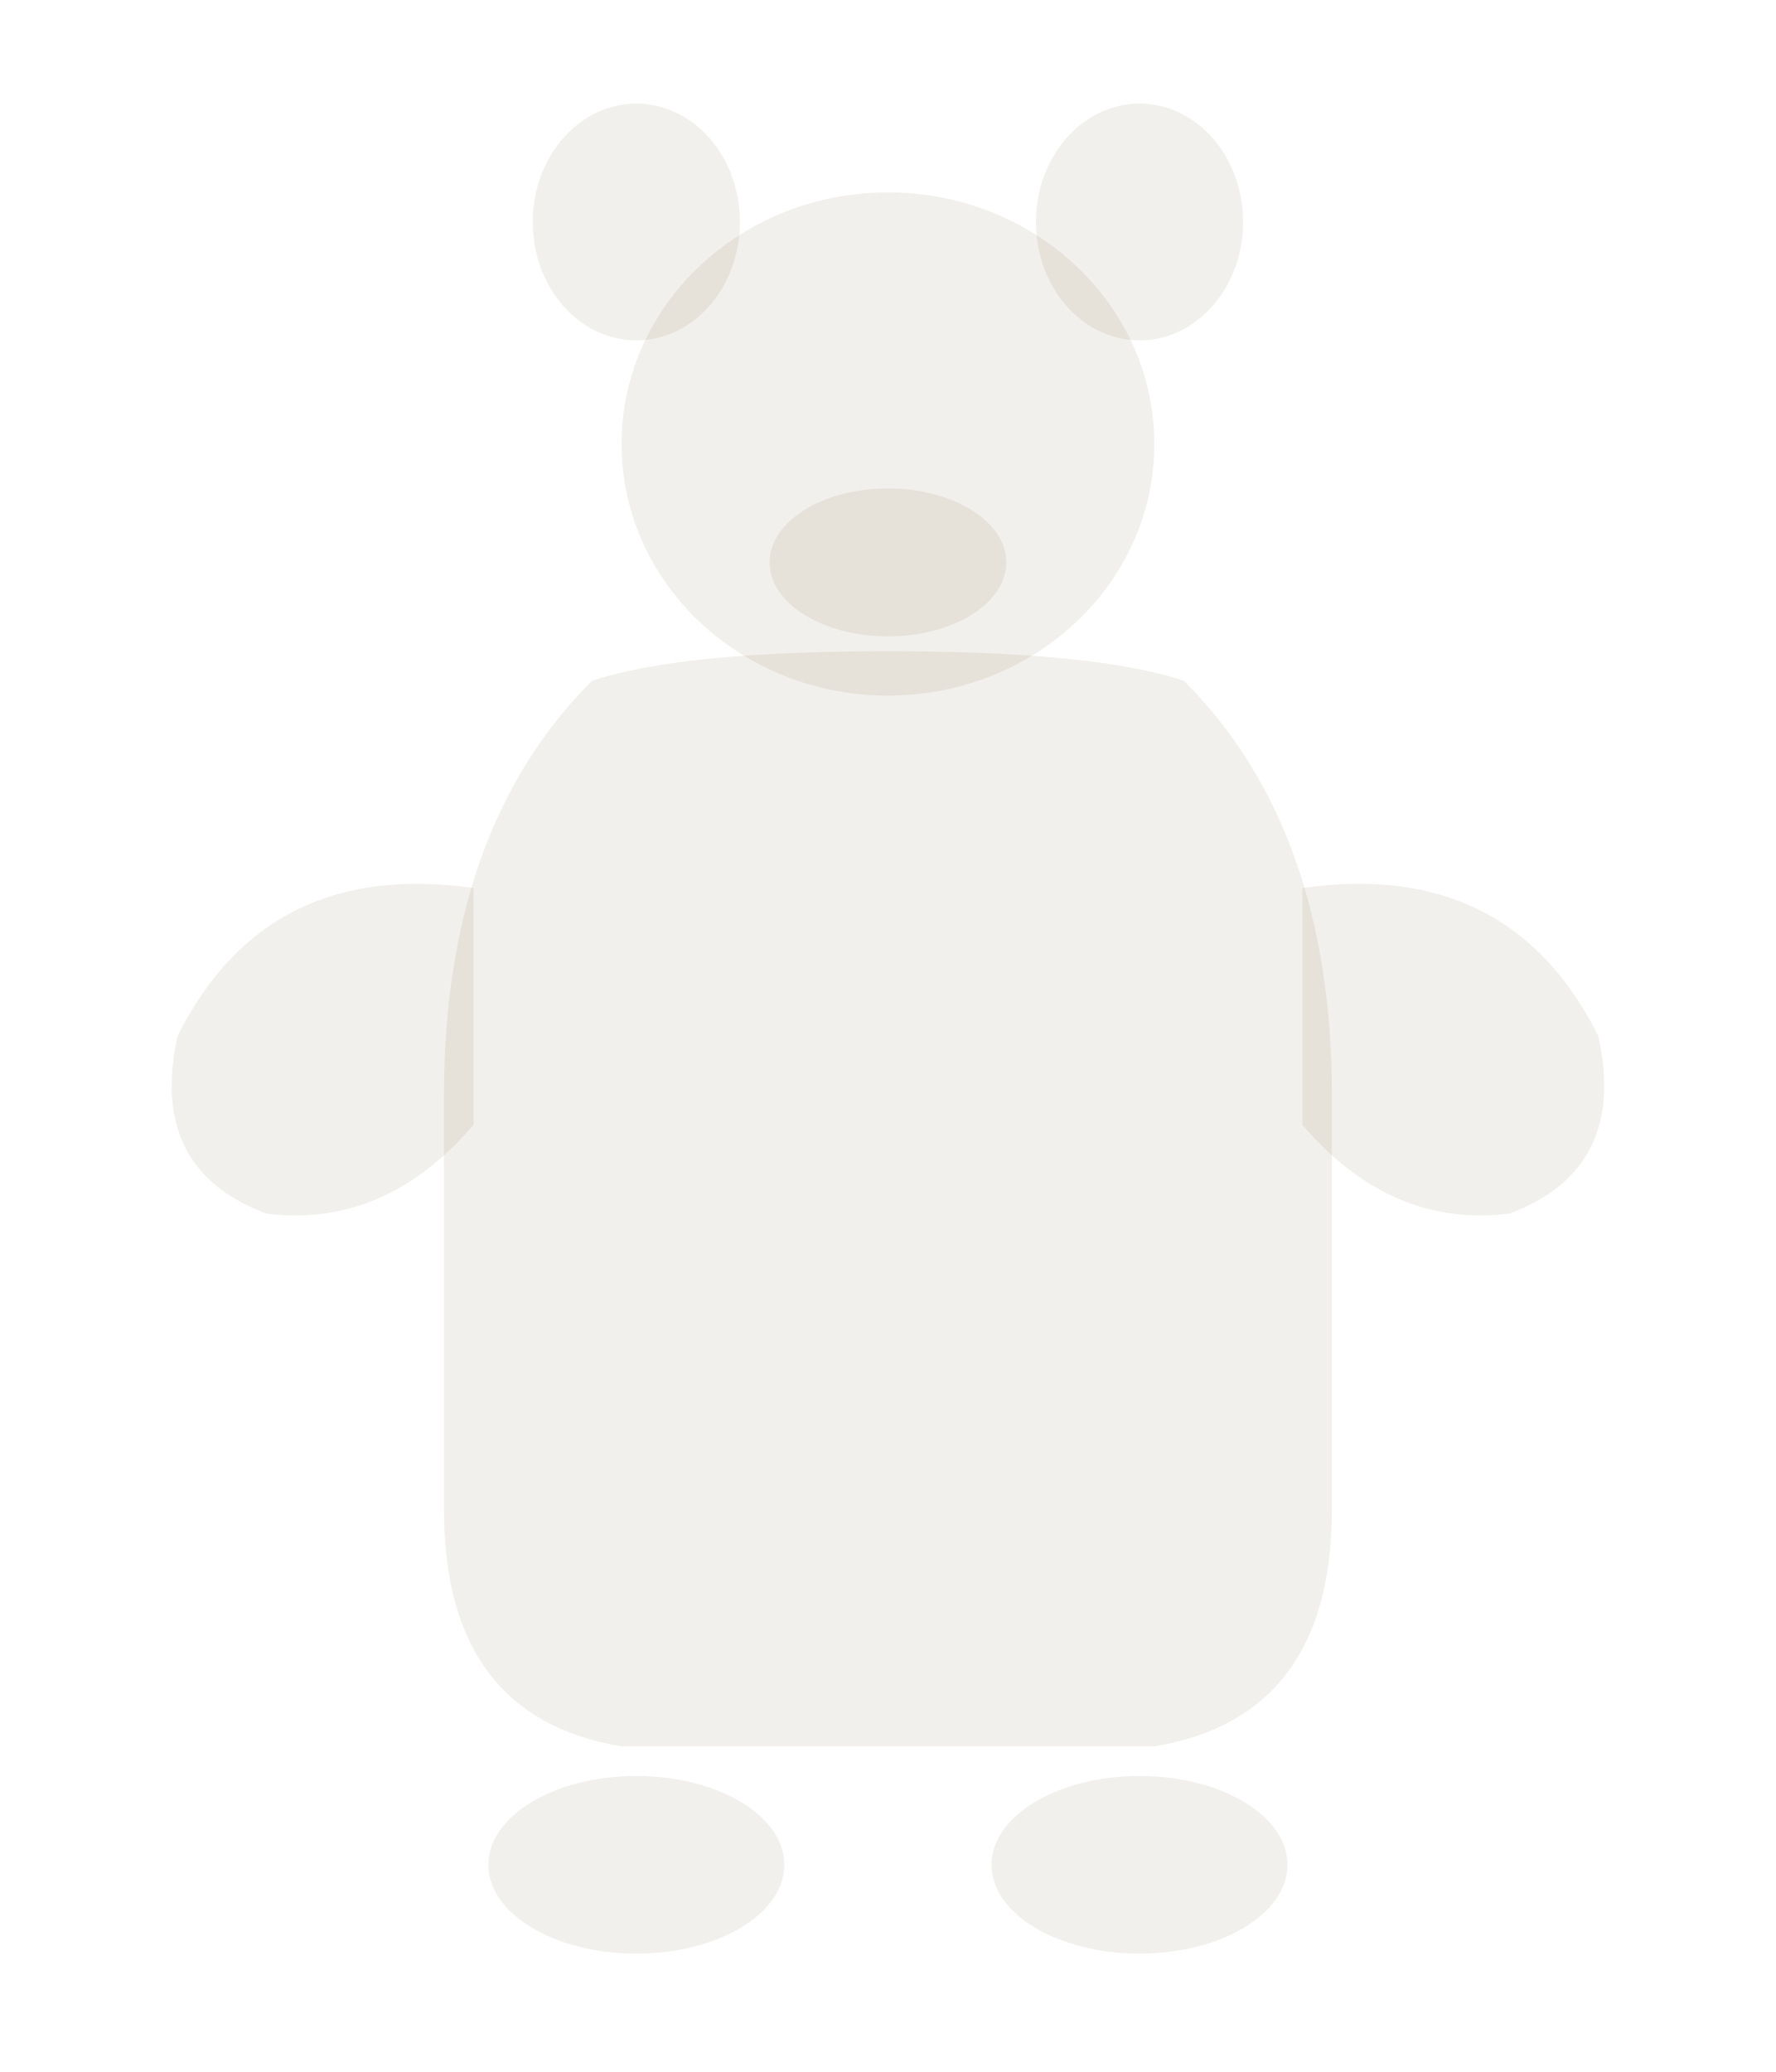
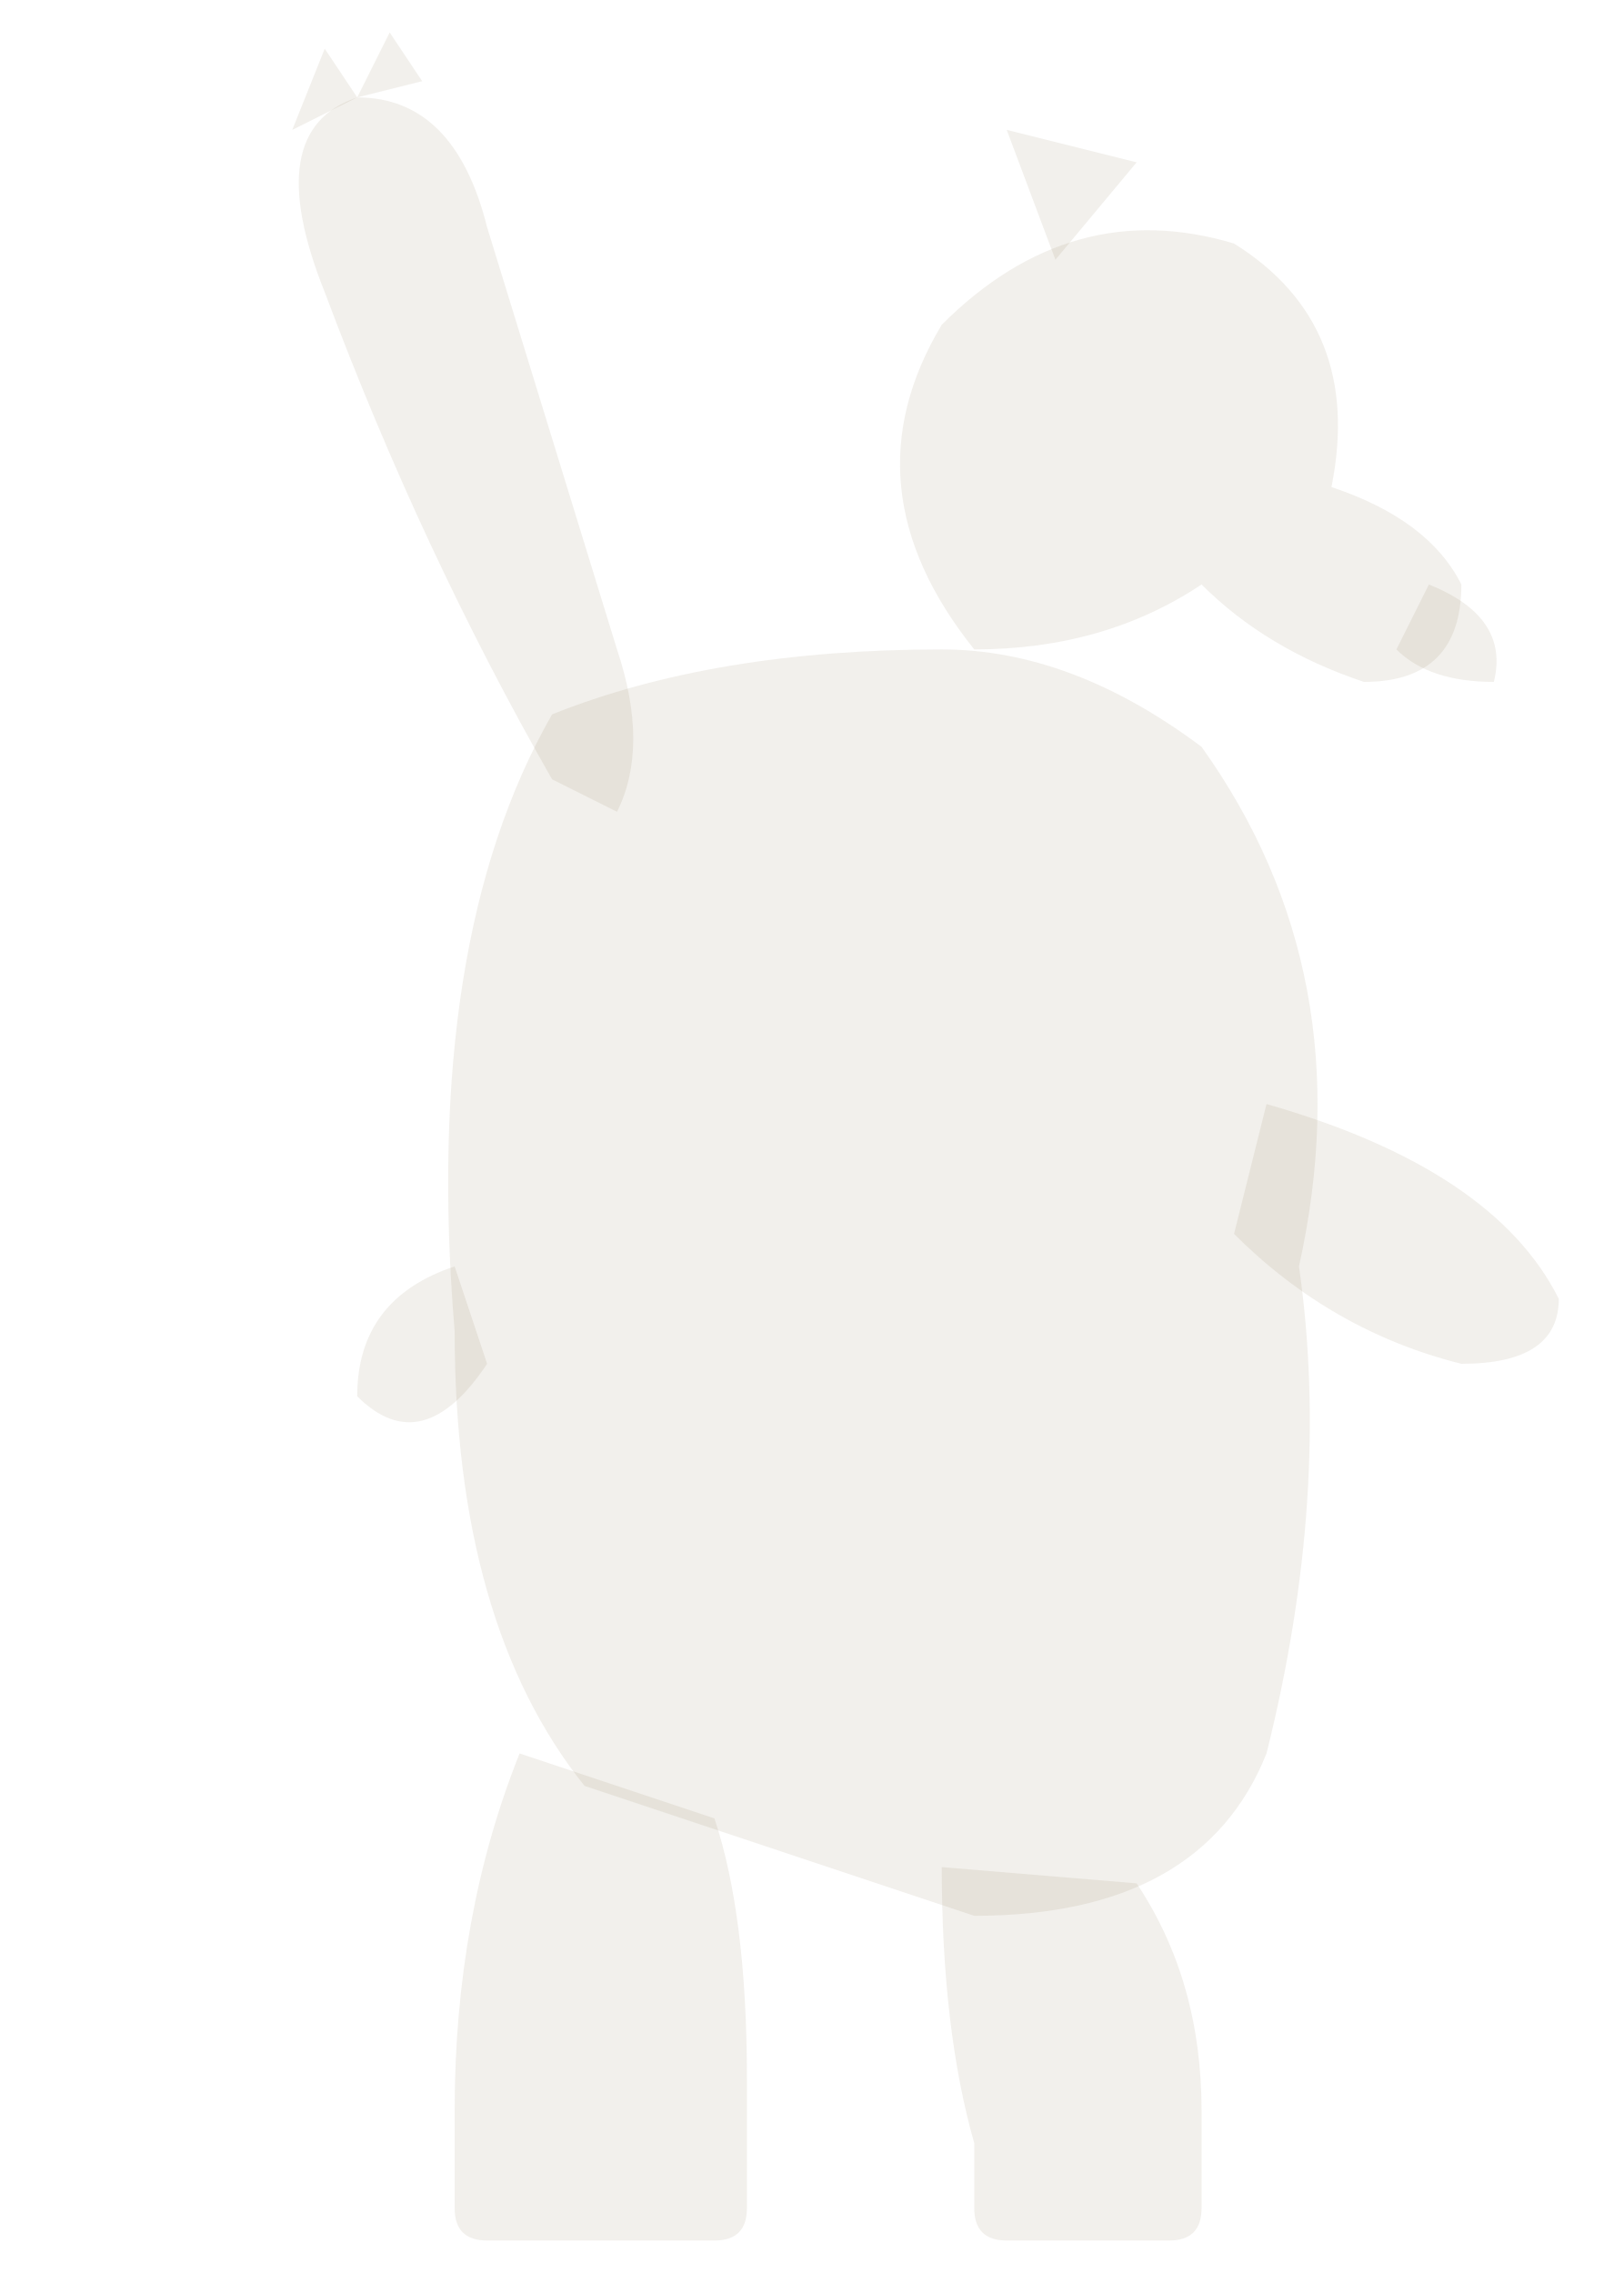
- <svg xmlns="http://www.w3.org/2000/svg" viewBox="0 0 120 140" width="120" height="140" role="img" aria-label="Berlin bear watermark">
-   <g fill="#5A3F14" fill-opacity="0.08">
-     <ellipse cx="60" cy="30" rx="18" ry="17" />
-     <ellipse cx="43" cy="15" rx="7" ry="8" />
-     <ellipse cx="77" cy="15" rx="7" ry="8" />
-     <ellipse cx="60" cy="38" rx="8" ry="5" />
-     <path d="M 40 46 Q 30 56 30 74 L 30 102 Q 30 116 42 118 L 78 118 Q 90 116 90 102 L 90 74 Q 90 56 80 46 Q 74 44 60 44 Q 46 44 40 46 Z" />
-     <path d="M 32 60 Q 18 58 12 70 Q 10 79 18 82 Q 26 83 32 76 Z" />
-     <path d="M 88 60 Q 102 58 108 70 Q 110 79 102 82 Q 94 83 88 76 Z" />
-     <ellipse cx="43" cy="126" rx="10" ry="6" />
-     <ellipse cx="77" cy="126" rx="10" ry="6" />
+ <svg xmlns="http://www.w3.org/2000/svg" viewBox="0 0 100 140" width="100" height="140" role="img" aria-label="Berlin bear watermark">
+   <g fill="#5A3F14" fill-opacity="0.08" stroke="none">
+     <path d="M 34 44              Q 26 58 28 82              Q 28 100 36 110              L 60 118              Q 74 118 78 108              Q 82 92 80 78              Q 84 60 74 46              Q 66 40 58 40              Q 44 40 34 44 Z" />
+     <path d="M 60 40              Q 52 30 58 20              Q 66 12 76 15              Q 84 20 82 30              Q 88 32 90 36              Q 90 42 84 42              Q 78 40 74 36              Q 68 40 60 40 Z" />
+     <path d="M 65 16 L 62 8 L 70 10 Z" />
+     <path d="M 88 36 Q 93 38 92 42 Q 88 42 86 40 Z" />
+     <path d="M 34 48              Q 26 34 20 18              Q 16 8 22 6              Q 28 6 30 14              L 38 40              Q 40 46 38 50 Z" />
+     <path d="M 18 8 L 20 3 L 22 6 Z" />
+     <path d="M 22 6 L 24 2 L 26 5 Z" />
+     <path d="M 78 68              Q 92 72 96 80              Q 96 84 90 84              Q 82 82 76 76 Z" />
+     <path d="M 32 108              Q 28 118 28 130              L 28 136              Q 28 138 30 138              L 44 138              Q 46 138 46 136              L 46 128              Q 46 118 44 112 Z" />
+     <path d="M 58 115              Q 58 125 60 132              L 60 136              Q 60 138 62 138              L 72 138              Q 74 138 74 136              L 74 130              Q 74 122 70 116 Z" />
+     <path d="M 28 78 Q 22 80 22 86 Q 26 90 30 84 Z" />
  </g>
</svg>
